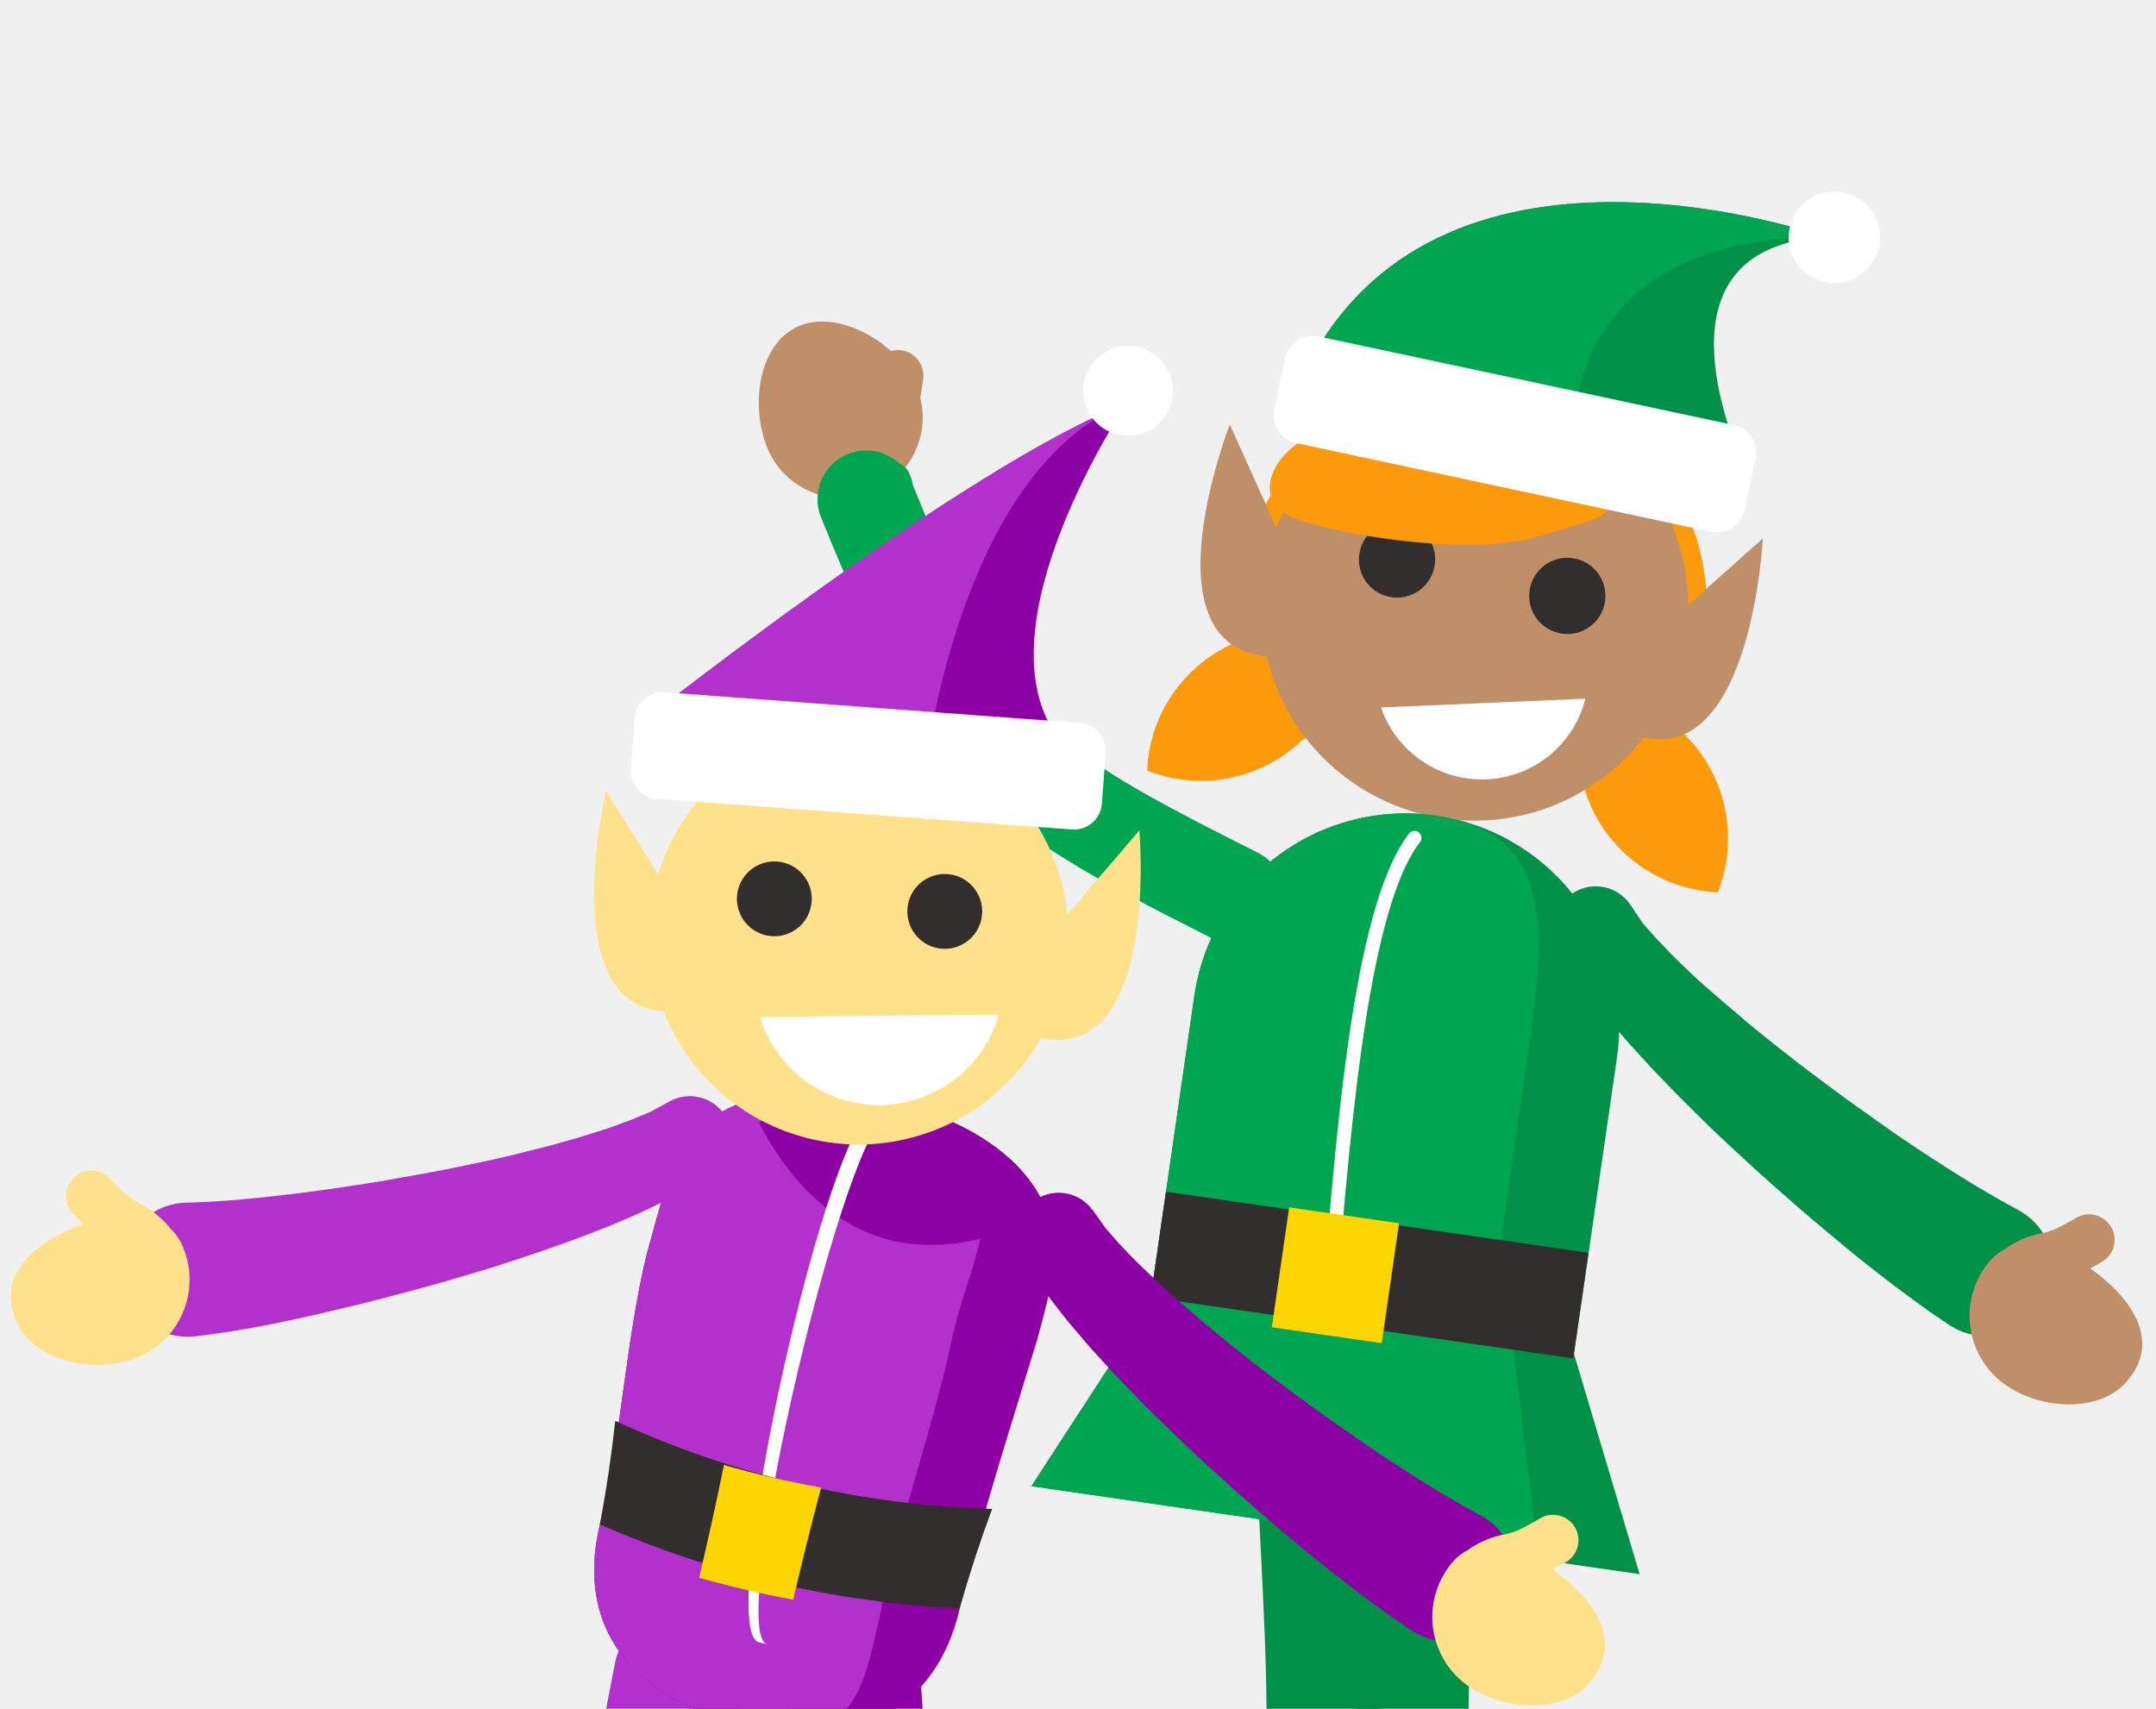
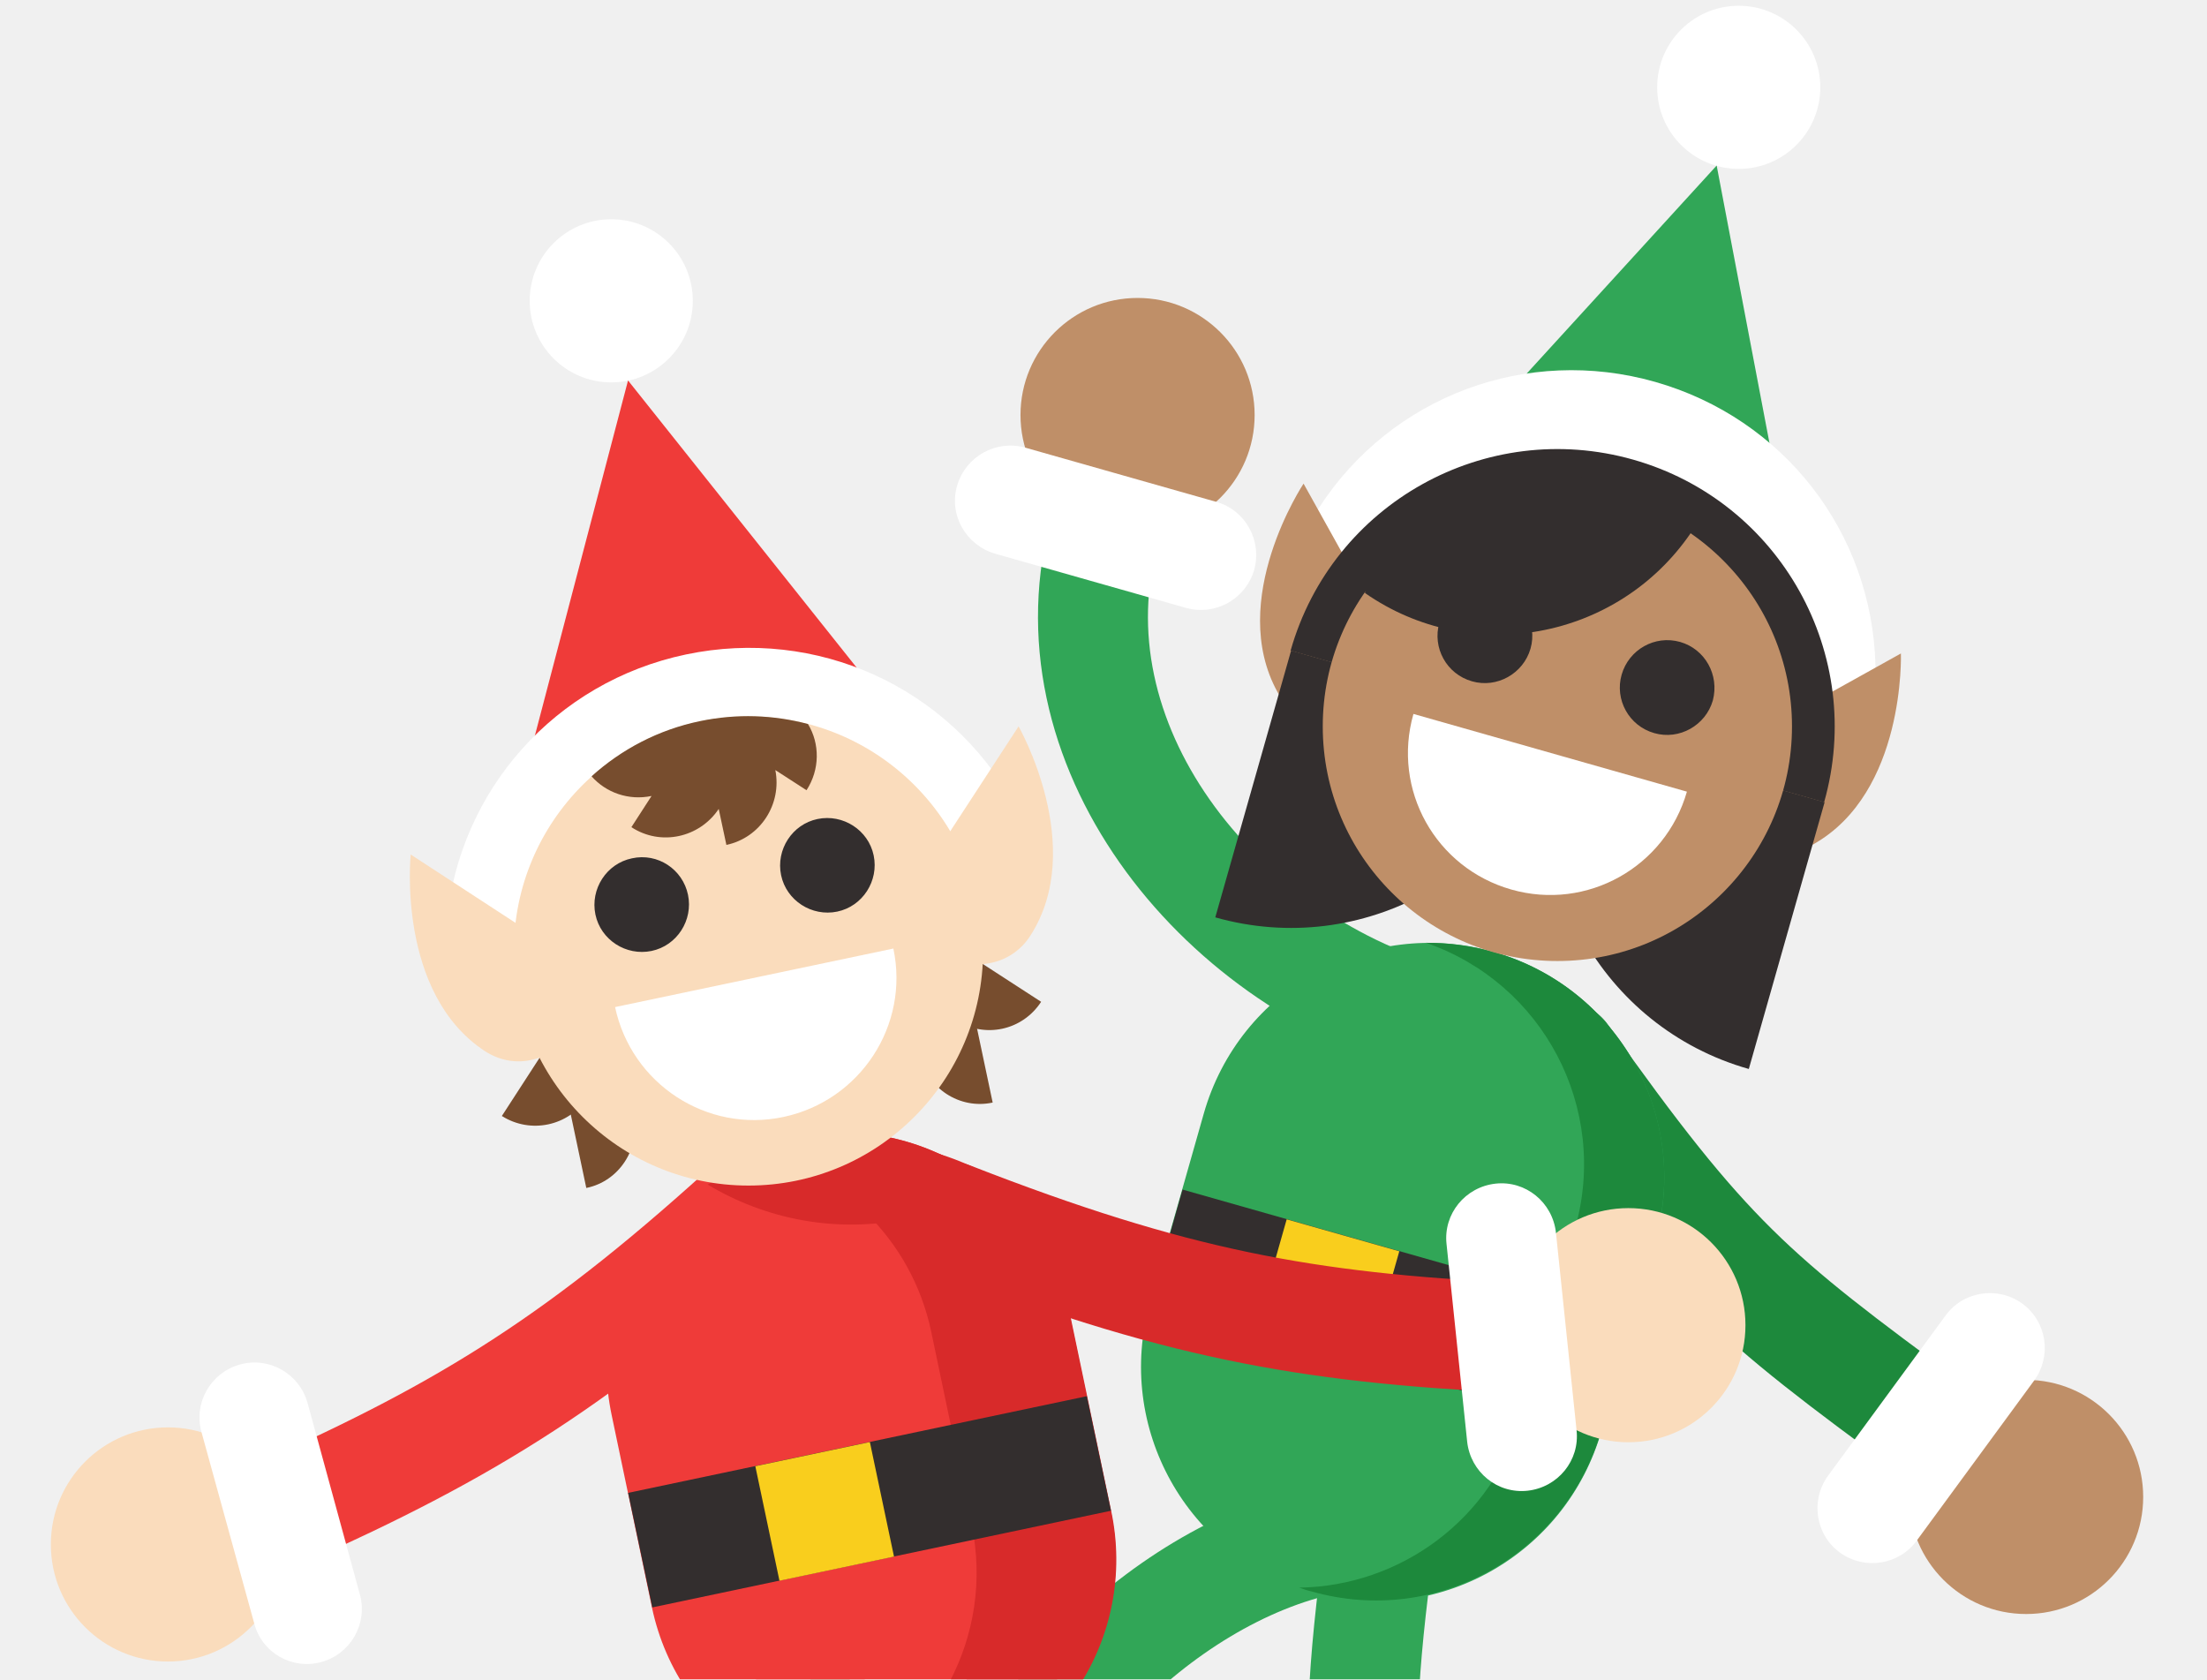
- <svg xmlns="http://www.w3.org/2000/svg" viewBox="0 0 492 390">
-   <defs>
-     <style>.cls-1{fill:none;}.cls-2{clip-path:url(#clip-path);}.cls-3{fill:#be8f68;}.cls-4{fill:#009047;}.cls-5{fill:#00a551;}.cls-6{fill:#fff;}.cls-7{fill:#fd9a0c;}.cls-8{fill:#332e2e;}.cls-9{fill:#fdd500;}.cls-10{fill:#8d00a3;}.cls-11{fill:#b231cc;}.cls-12{fill:#ffe18c;}</style>
-     <clipPath id="clip-path">
-       <rect class="cls-1" width="492" height="390" />
+ <svg xmlns="http://www.w3.org/2000/svg" xmlns:xlink="http://www.w3.org/1999/xlink" id="Layer_1" viewBox="0 0 460 350">
+   <style>.st2{fill:#bf8f68}.st3{fill:#fff}.st4{fill:none;stroke:#31a657;stroke-width:22.917;stroke-linecap:round;stroke-miterlimit:10}.st5{fill:#332e2e}.st6{fill:#f9ce1d}.st8{fill:#31a657}.st10{fill:none;stroke:#ef3b39;stroke-width:22.917;stroke-linecap:round;stroke-miterlimit:10}.st11{fill:#fadcbc}.st13{fill:#ef3b39}.st14{fill:#d82a2a}.st15{fill:none;stroke:#d82a2a;stroke-width:22.917;stroke-linecap:round;stroke-miterlimit:10}.st16{fill:#774d2e}</style>
+   <g>
+     <defs>
+       <path id="SVGID_1_" d="M0 0h460v350H0z" />
+     </defs>
+     <clipPath id="SVGID_2_">
+       <use xlink:href="#SVGID_1_" overflow="visible" />
    </clipPath>
-   </defs>
-   <g id="Layer_1" data-name="Layer 1">
-     <g id="New_Symbol-3" data-name="New Symbol">
-       <g class="cls-2">
-         <g id="Layer_1-2" data-name="Layer 1">
-           <g id="New_Symbol-4" data-name="New Symbol">
-             <path class="cls-3" d="M205.64,79.95a5.84,5.84,0,0,0-2.33.18c-5.88-5.33-14.37-8.46-20.91-5.75-9.41,3.9-11.21,18.37-7.31,27.79A18.41,18.41,0,0,0,210,90.74c.23-1.22.45-2.62.67-4.27A5.81,5.81,0,0,0,205.64,79.95Z" />
-             <path class="cls-4" d="M322.4,444.79a12.77,12.77,0,0,1-12.75-12.24c-.68-16.47-.37-30.89,0-46.15.33-15,.67-30.61,0-49.14a12.77,12.77,0,0,1,25.53-.88c.66,19.25.31,35.17,0,50.57-.32,14.85-.63,28.87,0,44.54a12.77,12.77,0,0,1-12.23,13.29Z" />
-             <path class="cls-4" d="M460.6,276.19l-.39-.21-4-2.21c-1.3-.72-2.9-1.7-4.73-2.76s-3.9-2.41-6.16-3.8L438,262.49c-2.55-1.75-5.29-3.52-8-5.49s-5.64-3.95-8.51-6.05-5.77-4.26-8.66-6.43-5.71-4.42-8.5-6.62-5.49-4.4-8-6.6l-3.76-3.21L389,225c-2.32-2-4.28-4-6.2-5.83s-3.41-3.54-4.88-5q-1.75-2-3.06-3.49L372,206.43l-.1-.14a9.52,9.52,0,0,0-12.46-2.76c-.22.13-.43.27-.64.41a48.7,48.7,0,0,0-86.24,23.46L262.9,294a48.72,48.72,0,1,0,96.43,14L369,241.35a49.21,49.21,0,0,0,.48-5.85c1.33,1.56,2.71,3.18,4.21,4.77l3.45,3.77,3.68,3.81c2.48,2.62,5.14,5.16,7.8,7.82s5.45,5.23,8.24,7.82,5.59,5.15,8.4,7.61,5.58,4.9,8.29,7.21,5.39,4.5,7.91,6.61,5,4,7.26,5.79,4.38,3.39,6.32,4.8,3.6,2.65,5,3.65l4.62,3.14c.4.27.84.54,1.28.78a15.31,15.31,0,1,0,14.66-26.89Z" />
-             <path class="cls-3" d="M479,291c-.66-.52-1.34-1-2-1.51.86-.46,1.79-1,2.82-1.6a5.81,5.81,0,0,0-5.91-10c-5.05,3-6.53,3.29-8,3.58a21.46,21.46,0,0,0-7.65,3.09,5.91,5.91,0,0,0-.6.44,12.1,12.1,0,0,0-4.1,3.44,19.23,19.23,0,0,0,4,27.58c8,5.65,21.48,6.65,27.84-.8C492.62,306.88,487.56,297.76,479,291Z" />
-             <path class="cls-4" d="M396.29,102.92c.17-1.42-20.67-46.35,20.17-48.82,0,0-86.16-30.77-117.6,28.6l97.42,20.21" />
-             <path class="cls-5" d="M359,102.92c.17-1.42-4.54-48.82,57.5-48.82,0,0-86.16-30.77-117.6,28.6l97.42,20.21" />
-             <path class="cls-6" d="M408.2,53.39a10.44,10.44,0,1,0,11.2-9.62A10.44,10.44,0,0,0,408.2,53.39Z" />
-             <path class="cls-7" d="M389,173.25a33.27,33.27,0,0,0-6.87-7.68,53.05,53.05,0,1,0-98.21-19.7,33.31,33.31,0,0,0-22.15,30,33.32,33.32,0,0,0,35.1-6.69c.43-.28.86-.57,1.32-.81,12.3-6.58,27.57-11.26,41.55-6.85a65.77,65.77,0,0,1,20.43,10.27A33.31,33.31,0,0,0,392,203.66,33.33,33.33,0,0,0,389,173.25Z" />
-             <path class="cls-3" d="M402.27,122.91s-2.49,51-27.21,45.43a48.73,48.73,0,0,1-86-18.52c-28.06-2.66-8.42-52.92-8.42-52.92l10.62,23.54a48.73,48.73,0,0,1,94,17.62Z" />
-             <path class="cls-6" d="M315.16,161.47a24.34,24.34,0,0,0,46.63-2Z" />
-             <polygon class="cls-3" points="336.58 153.94 329.56 152.44 330.17 141.99 340.29 144.15 336.58 153.94" />
-             <path class="cls-8" d="M366.17,137.82a8.7,8.7,0,1,1-6.69-10.32A8.71,8.71,0,0,1,366.17,137.82Z" />
-             <path class="cls-8" d="M327.31,129.51a8.7,8.7,0,1,1-6.69-10.32A8.71,8.71,0,0,1,327.31,129.51Z" />
-             <path class="cls-7" d="M353.16,101.91c-8.19-4-27.92-9.53-44.26-5.18l-3.09.07c-16.33,4.35-20,16.88-11.81,20.85h0c8.19,4,39.78,9.41,56.12,5.06l10.47-3.15c16.33-4.35.76-13.68-7.43-17.65Z" />
-             <path class="cls-6" d="M400.63,104.73l-2.49,11.63a6.48,6.48,0,0,1-7.7,5l-94.67-20.23a6.48,6.48,0,0,1-5-7.7l2.49-11.63a6.48,6.48,0,0,1,7.7-5L395.65,97a6.48,6.48,0,0,1,5,7.7" />
-             <path class="cls-4" d="M299.68,444.79A12.79,12.79,0,0,1,287,430.61c3.13-28.3,2.07-49.75.71-76.91-.26-5.22-.53-10.63-.78-16.31a12.77,12.77,0,0,1,12.2-13.32h.57a12.77,12.77,0,0,1,12.75,12.21c.25,5.63.52,11,.77,16.17,1.35,27.18,2.52,50.66-.84,81A12.77,12.77,0,0,1,299.68,444.79Z" />
-             <path class="cls-5" d="M327.71,186.15a48.57,48.57,0,0,0-37.81,10.51,11.09,11.09,0,0,0-2.79-2c-50.26-25.29-56.81-30-78.75-83.84-.23-1-.81-4.27-3.14-5a11.08,11.08,0,0,0-18.64,8.78,1.69,1.69,0,0,0-.07.18l.1.3a11.05,11.05,0,0,0,.75,3c24.45,60.12,34.09,68.31,89.06,96a48.71,48.71,0,0,0-3.9,13.26L262.9,294a48.72,48.72,0,0,0,41.23,55.19c26.63,3.85,31.33-17.51,35.18-44.14l9.63-66.56C352.8,211.82,354.34,190,327.71,186.15Z" />
-             <path class="cls-6" d="M301.79,319.41h-.12a1.58,1.58,0,0,1-1.46-1.7l.67-8.75c3.8-50,7.73-101.71,20.57-118.58a1.59,1.59,0,1,1,2.52,1.92C311.7,208.4,307.63,261.95,304,309.19l-.67,8.76A1.59,1.59,0,0,1,301.79,319.41Z" />
-             <polygon class="cls-4" points="374.16 359.28 235.37 339.2 264.18 294.92 359.08 308.65 374.16 359.28" />
-             <polygon class="cls-5" points="351.15 355.95 235.37 339.2 264.18 294.92 345.22 306.65 351.15 355.95" />
-             <rect class="cls-8" x="300.37" y="242.32" width="24.35" height="97.43" transform="translate(-20.24 558.68) rotate(-81.77)" />
-             <rect class="cls-9" x="290.94" y="278.41" width="27.65" height="25.34" transform="translate(-26.96 551.02) rotate(-81.77)" />
-             <path class="cls-10" d="M216.16,440.8c-.08-.55-.17-1.11-.27-1.69-1.37,0-6.22-54.1-6-62.13-1-6.24-13.79-8.89-20.33-7.14s-11,8.25-9.81,14.51c6.34,31.79,9.31,48.62,10.49,55.41a13.42,13.42,0,0,0,.94,4.32,8.33,8.33,0,0,0-.25,2c0,5.81,6,10.52,13.51,10.52S218,451.88,218,446.07A8.76,8.76,0,0,0,216.16,440.8Z" />
-             <path class="cls-11" d="M152.8,445.29c.13-.54.26-1.09.38-1.67-1.28-.48,14.65-52.45,17.92-59.79,1.4-6.17-9.41-13.44-16.14-14.28s-13.32,3.48-14.56,9.74c-6.13,31.83-9.72,48.54-11.19,55.27a13.42,13.42,0,0,0-.76,4.36,8.33,8.33,0,0,0-1,1.75c-2.19,5.38,1.63,12,8.54,14.84s14.29.73,16.48-4.65A8.76,8.76,0,0,0,152.8,445.29Z" />
-             <path class="cls-10" d="M236.66,305.87c-5.57,18.29-12.59,40-17.2,59.17-4.6,23.78-21.75,33.45-45.34,29.48-.72-.12-1.46-.25-2.23-.4s-1.52-.32-2.32-.51c-25.62-5.94-39.18-22.86-32.13-47.7,4.4-19.25,5.57-41.11,10.17-59.71,3.9-14.05,6.19-25.4,15.16-31.24,8.23-5.48,19.5-7,31.8-5.36q4,.54,8.17,1.51c1,.23,1.93.47,2.84.72l1.11.33.57.17.42.13c13.22,4,24,10.76,29.35,20.17a29,29,0,0,1,1.93,4.14C242.22,285.24,239.92,294,236.66,305.87Z" />
-             <path class="cls-11" d="M201.86,363.58c-4.85,23.35-6.71,33.95-27.74,30.94-.72-.12-1.46-.25-2.23-.4s-1.52-.32-2.32-.51c-25.62-5.94-39.18-22.86-32.13-47.7,4.4-19.25,5.57-41.11,10.17-59.71,3.9-14.05,6.19-25.4,15.16-31.24,8.23-5.48,19.5-7,31.8-5.36q4,.54,8.17,1.51c1,.23,1.93.47,2.84.72l1.11.33.57.17.42.13c15.5,4.7,19.05,13.91,16.48,27.85q-.2,1.17-.46,2.4c-1.45,6.9-5.06,15.63-6.77,24.31C213,325,206.22,344.5,201.86,363.58Z" />
-             <path class="cls-10" d="M239,276.76c-1.08.57-2.16,1.11-3.26,1.62a65,65,0,0,1-12,4.32,46.85,46.85,0,0,1-11.37,1.44c-17.51.08-30.74-11.53-39.15-27.89,5.9-3.93,13.24-6,21.4-6.65q4,.54,8.17,1.51c1,.23,1.93.47,2.84.72l1.11.33.57.17.42.13c13.22,4,24,10.76,29.35,20.17A29,29,0,0,1,239,276.76Z" />
-             <path class="cls-6" d="M203.25,254.55c-9.3-2.31-37.93,118.31-28.16,120.74l-1.84-.43c-10.71-2.37,16.61-123.69,26.81-121.43C201.66,253.83,201.65,254.2,203.25,254.55Z" />
-             <path class="cls-8" d="M219,367.08a230.9,230.9,0,0,1-82.12-19.16q2.21-11.65,3.52-23.62a219.86,219.86,0,0,0,86,20.09Q222.24,355.67,219,367.08Z" />
-             <path class="cls-9" d="M181,365.11q-10.84-2-21.45-5,3-12.83,5.66-25.75a215.6,215.6,0,0,0,22.17,5.15Q184,352.27,181,365.11Z" />
-             <path class="cls-11" d="M162.7,267.56l-4.23,2.86c-1.69,1-3.78,2.13-6.18,3.42-2.19,1-4.68,2.29-7.38,3.48s-5.63,2.47-8.72,3.61l-4.77,1.85-5,1.78c-3.39,1.25-6.9,2.34-10.47,3.54s-7.21,2.26-10.85,3.34-7.3,2.13-10.91,3.08-7.17,1.91-10.63,2.78-6.83,1.63-10,2.4-6.25,1.38-9.08,2-5.44,1.09-7.8,1.5-4.4.77-6.14,1l-5.54.76a15.31,15.31,0,1,1-4.16-30.34q.74-.1,1.47-.13l.47,0,4.6-.18c1.48-.07,3.35-.23,5.46-.37s4.56-.42,7.21-.66l8.61-1c3.06-.43,6.3-.81,9.65-1.34s6.81-1,10.31-1.64,7.06-1.25,10.62-1.91,7.08-1.42,10.55-2.15,6.88-1.51,10.11-2.35l4.8-1.2,4.52-1.26c3-.78,5.62-1.7,8.15-2.47s4.63-1.66,6.61-2.35q2.47-1.06,4.29-1.77l4.47-2.42.11-.06a9.52,9.52,0,0,1,9.87,16.26Z" />
-             <path class="cls-11" d="M145.9,165.2S220,106.43,257.05,92c0,0-34.29,51-15.63,76.35l-95.53-3.2" />
-             <path class="cls-10" d="M211.67,172.08s8.37-65.65,45.39-80c0,0-34.29,51-15.63,76.35Z" />
-             <path class="cls-12" d="M237.52,237A47.82,47.82,0,0,1,196,261.22c-1.18,0-2.38,0-3.57-.13a47.82,47.82,0,0,1-41-30.27c-24.84-1.53-13.13-50.29-13.13-50.29l11.91,19a47.85,47.85,0,0,1,45.71-33.9c1.18,0,2.38,0,3.57.13a47.82,47.82,0,0,1,44.06,43L260,189.52S264.7,242.29,237.52,237Z" />
-             <path class="cls-6" d="M227.93,231.57a28.42,28.42,0,0,1-54.51.53Z" />
-             <path class="cls-8" d="M168.19,204.51a8.54,8.54,0,1,0,9.14-7.88A8.54,8.54,0,0,0,168.19,204.51Z" />
-             <path class="cls-8" d="M207.08,207.38a8.54,8.54,0,1,0,9.14-7.88A8.54,8.54,0,0,0,207.08,207.38Z" />
-             <path class="cls-6" d="M144.84,163.86,144,175.5a6.36,6.36,0,0,0,5.88,6.82l94.75,7a6.36,6.36,0,0,0,6.82-5.88l.86-11.64A6.36,6.36,0,0,0,246.4,165l-94.75-7a6.36,6.36,0,0,0-6.82,5.88" />
-             <path class="cls-6" d="M247.39,87.11a10.25,10.25,0,1,0,12.11-7.94A10.24,10.24,0,0,0,247.39,87.11Z" />
-             <path class="cls-10" d="M249.37,276.18l2.93,4.16q1.31,1.45,3.06,3.49c1.47,1.5,3,3.22,4.88,5s3.88,3.81,6.2,5.83l3.49,3.14,3.76,3.21c2.52,2.2,5.28,4.36,8,6.6s5.62,4.43,8.5,6.62,5.76,4.36,8.66,6.43,5.73,4.12,8.51,6.05,5.49,3.74,8,5.49l7.27,4.72c2.26,1.39,4.33,2.72,6.16,3.8s3.43,2,4.73,2.76l4,2.21.39.21a15.31,15.31,0,1,1-14.66,26.89c-.44-.24-.87-.51-1.28-.78l-4.62-3.14c-1.44-1-3.1-2.24-5-3.65s-4-3-6.32-4.8-4.7-3.73-7.26-5.79-5.22-4.27-7.91-6.61-5.51-4.71-8.29-7.21-5.6-5-8.4-7.61-5.54-5.22-8.24-7.82-5.32-5.2-7.8-7.82l-3.68-3.81L251,310c-2.26-2.4-4.3-4.9-6.21-7.11s-3.56-4.5-5.07-6.39c-1.58-2.22-2.93-4.2-4-5.81l-2.52-4.44a9.52,9.52,0,0,1,16-10.22Z" />
-             <path class="cls-12" d="M356.4,359.73c-.66-.52-1.34-1-2-1.51.86-.46,1.79-1,2.82-1.6a5.81,5.81,0,1,0-5.91-10c-5.05,3-6.53,3.29-8,3.58a21.46,21.46,0,0,0-7.65,3.09,5.91,5.91,0,0,0-.6.44,12.1,12.1,0,0,0-4.1,3.44,19.23,19.23,0,0,0,4,27.58c8,5.65,21.48,6.65,27.84-.8C370,375.57,365,366.45,356.4,359.73Z" />
-             <path class="cls-12" d="M41.82,284.77a12.12,12.12,0,0,0-3-4.43,5.54,5.54,0,0,0-.45-.59,21.48,21.48,0,0,0-6.51-5.06c-1.29-.67-2.63-1.36-6.67-5.61a5.81,5.81,0,1,0-8.42,8c.83.87,1.58,1.63,2.28,2.31q-1.19.42-2.36.9C6.6,284.44-.76,291.83,3.84,301.84c4.09,8.9,17.33,11.62,26.57,8.37A19.23,19.23,0,0,0,41.82,284.77Z" />
+     <g clip-path="url(#SVGID_2_)">
+       <g>
+         <g>
+           <path d="M325.8 220.2c29.9 42.2 39.3 49.9 76.8 77.4" fill="none" stroke="#1d893c" stroke-width="22.917" stroke-linecap="round" stroke-miterlimit="10" />
+           <g>
+             <circle class="st2" cx="422.3" cy="312" r="24.4" />
+           </g>
+           <g>
+             <g>
+               <path class="st3" d="M399.5 321.1l24.5-33.4c3.7-5.1 2.6-12.3-2.5-16-5.1-3.7-12.3-2.6-16 2.5L381 307.6c-3.7 5.1-2.6 12.3 2.5 16 5.1 3.7 12.3 2.6 16-2.5z" />
+             </g>
          </g>
        </g>
-         <rect class="cls-1" x="64" y="43" width="377" height="347" />
+         <g>
+           <path class="st4" d="M287.6 320.9c-7.8 56.5-1.5 60.1 8.4 84.6" />
+           <g>
+             <path class="st5" d="M253.1 435.2c4.6 11.4 17.5 16.8 28.9 12.3 8.8-3.6 13.1-13.6 9.5-22.4l-6.2-15.2 21.2-8.6 18.8 46.4c1.2 2.9-.2 6.3-3.2 7.5l-51.9 21c-11.1 4.5-24.1-.3-29-11.3-5.2-11.7.3-25.1 11.9-29.7z" />
+             <g>
+               <path class="st6" d="M293.6 430.3l8-3.2c2.9-1.2 4.4-4.5 3.2-7.5-1.2-2.9-4.5-4.4-7.5-3.2l-8 3.2c-2.9 1.2-4.4 4.5-3.2 7.5 1.2 3 4.6 4.4 7.5 3.2z" />
+             </g>
+           </g>
+         </g>
+         <g>
+           <path class="st4" d="M276.6 320.8c-35.8 7.3-70.4 44.9-70 71.3" />
+           <g>
+             <path class="st5" d="M156 404.4c.2 12.2 10.3 22 22.5 21.8 9.5-.2 17.1-8 16.9-17.5l-.3-16.4 22.9-.4.8 50.1c.1 3.2-2.5 5.8-5.6 5.8l-56 .9c-12 .2-22.4-9-23.1-21-.6-12.5 9.4-23.1 21.9-23.3z" />
+             <g>
+               <path class="st6" d="M195.5 414.5l8.6-.1c3.2-.1 5.7-2.7 5.6-5.8s-2.7-5.7-5.8-5.6l-8.6.1c-3.2.1-5.7 2.7-5.6 5.8s2.6 5.6 5.8 5.6z" />
+             </g>
+           </g>
+         </g>
+         <g>
+           <path fill="#ee3c39" d="M261.2 301.6l38.6 10.9 8.4-103.1z" />
+           <path class="st8" d="M311.3 198.4c-26-7.4-53 7.7-60.4 33.7l-11.2 39.4c-7.4 26 7.7 53 33.7 60.4 26 7.4 53-7.7 60.4-33.7l11.2-39.4c7.4-26-7.7-53-33.7-60.4z" />
+           <path d="M311.3 198.4c-4.7-1.3-9.4-1.9-14.1-1.9 24.4 8.4 38.2 34.4 31.1 59.5l-11.2 39.4c-6 21.3-25.3 35.2-46.3 35.5.8.3 1.7.6 2.6.8 26 7.4 53-7.7 60.4-33.7l11.2-39.4c7.4-25.8-7.7-52.8-33.7-60.2z" fill="#1d893c" />
+         </g>
+         <g>
+           <path class="st4" d="M298.1 212.4c-44.7-12.7-80.4-57.7-67.7-102.4" />
+           <g>
+             <circle class="st2" cx="237.1" cy="86.5" r="24.4" />
+           </g>
+           <g>
+             <g>
+               <path class="st3" d="M253.5 104.6l-39.8-11.3c-6.1-1.7-12.4 1.8-14.2 7.9s1.8 12.4 7.9 14.2l39.8 11.3c6.1 1.7 12.4-1.8 14.2-7.9 1.7-6.1-1.8-12.5-7.9-14.2z" />
+             </g>
+           </g>
+         </g>
+         <g>
+           <path transform="rotate(15.85 290.0976 272.9802)" class="st5" d="M241.3 260.8H339v24.4h-97.7z" />
+           <path transform="rotate(15.85 276.5778 269.1456)" class="st6" d="M264.4 257h24.4v24.4h-24.4z" />
+         </g>
+         <g>
+           <g>
+             <g>
+               <circle class="st3" cx="362.4" cy="18.2" r="17" />
+               <path class="st8" d="M378.2 141.7L357.8 34.5l-73.6 80.6z" />
+             </g>
+             <g>
+               <path class="st3" d="M372.7 152.8c-5.9-1.7-10.2-7-10.4-13.4-.4-15.2-10.5-28.2-25.1-32.3-14.6-4.1-30 1.6-38.3 14.3-4.3 6.6-13.2 8.5-19.8 4.1-6.6-4.3-8.5-13.2-4.1-19.8 15.1-23.2 43.3-33.7 70-26.1 26.7 7.6 45.2 31.3 45.9 59.1.2 7.9-6 14.5-13.9 14.7-1.5 0-2.9-.2-4.3-.6z" />
+             </g>
+           </g>
+           <g>
+             <path class="st2" d="M396.2 136.2l-30.9 17.2c-2.9 1.6-5.2 4.3-6.1 7.8-1.9 6.9 2 14 8.9 16 3.4 1 6.9.5 9.8-1.2 19.3-10.8 18.3-39.8 18.3-39.8zM288.9 131.7l-17.2-30.9s-16.1 24.2-5.4 43.5c1.6 2.9 4.3 5.2 7.8 6.1 6.9 1.9 14-2 16-8.9.9-3.4.4-6.9-1.2-9.8z" />
+           </g>
+           <g>
+             <path class="st5" d="M324.7 151.4c-8.7 30.7-40.7 48.5-71.4 39.8l15.8-55.6 55.6 15.8z" />
+             <path class="st5" d="M324.7 151.4c-8.7 30.7 9.1 62.7 39.8 71.4l15.8-55.6-55.6-15.8z" />
+           </g>
+           <path class="st5" d="M269 135.6c8.7-30.7 40.7-48.5 71.4-39.8s48.5 40.7 39.8 71.4L269 135.6z" />
+           <circle class="st2" cx="324.6" cy="151.4" r="48.9" />
+           <g>
+             <g>
+               <path class="st5" d="M319 135.2c-1.5 5.2-7 8.3-12.2 6.8-5.3-1.5-8.3-7-6.8-12.2 1.5-5.2 6.9-8.3 12.2-6.8 5.2 1.5 8.3 7 6.8 12.2zM357 146c-1.5 5.2-7 8.3-12.2 6.8-5.3-1.5-8.3-7-6.8-12.2 1.5-5.2 6.9-8.3 12.2-6.8 5.2 1.5 8.2 6.9 6.8 12.2z" />
+             </g>
+             <path class="st3" d="M351.6 165c-4.5 15.7-20.8 24.9-36.6 20.4s-24.9-20.8-20.4-36.6l57 16.2z" />
+           </g>
+           <path class="st5" d="M352.4 111.1c-4.1-12.5-26.9-13.2-39.6-10.5-11.8 2.5-27.2 9.6-28.3 23 22.1 15.4 52.6 9.8 67.9-12.5z" />
+         </g>
+       </g>
+       <g>
+         <g>
+           <path class="st10" d="M158.3 249.5c-36.7 33.7-60.6 48.4-99.8 65.9" />
+           <g>
+             <circle class="st11" cx="35" cy="321.9" r="24.4" />
+           </g>
+           <g>
+             <g>
+               <path class="st3" d="M53 338.4l-11-39.9c-1.7-6.1 1.9-12.4 8-14.1s12.4 1.9 14.1 8L75 332.3c1.7 6.1-1.9 12.4-8 14.1s-12.4-1.9-14-8z" />
+             </g>
+           </g>
+         </g>
+         <g>
+           <path fill="#32a558" d="M168.9 351.7l39.3-8.2-40.6-95.2z" />
+           <path class="st13" d="M165.2 237.1c-26.4 5.6-43.3 31.5-37.7 57.9l8.4 40.1c5.6 26.4 31.5 43.3 57.9 37.7 26.4-5.6 43.3-31.5 37.7-57.9l-8.4-40.1c-5.5-26.4-31.4-43.3-57.9-37.7z" />
+           <path class="st14" d="M231.6 314.9l-8.4-40.1c-5.6-26.4-31.5-43.3-57.9-37.7-3.1.7-6 1.6-8.8 2.8 18.3 3.9 33.5 18.2 37.6 37.7l8.4 40.1c4.9 23.3-7.7 46.3-28.9 55.1 6.5 1.4 13.4 1.5 20.3 0 26.4-5.6 43.3-31.5 37.7-57.9z" />
+           <path class="st14" d="M189.3 254c7-1.5 13.4-4.2 19.1-7.8-12.1-7.3-26.9-10.2-41.8-7.1-7 1.5-13.4 4.2-19.1 7.8 12.2 7.3 26.9 10.2 41.8 7.1z" />
+         </g>
+         <g>
+           <path class="st15" d="M210.9 356.5c4.3 20.3 10.4 49.3 15.9 75.2" />
+           <g>
+             <path class="st5" d="M278.9 432.4c2.5 12-5.1 23.7-17.1 26.3-9.3 2-18.4-4-20.4-13.3l-3.4-16.1-22.4 4.7 10.3 49c.7 3.1 3.7 5.1 6.8 4.4l54.8-11.6c11.8-2.5 19.9-13.7 17.8-25.6-2.2-12.3-14.2-20.4-26.4-17.8z" />
+             <g>
+               <path class="st6" d="M242.5 451l-8.4 1.8c-3.1.7-6.1-1.3-6.8-4.4-.7-3.1 1.3-6.1 4.4-6.8l8.4-1.8c3.1-.7 6.1 1.3 6.8 4.4.7 3.1-1.3 6.2-4.4 6.8z" />
+             </g>
+           </g>
+         </g>
+         <g>
+           <path class="st10" d="M168.9 351.7c4.3 20.3 13.2 62.4 18.6 88.2" />
+           <g>
+             <path class="st5" d="M140.2 461.6c2.5 12 14.3 19.6 26.3 17.1 9.3-2 15.2-11.1 13.3-20.4l-3.4-16.1 22.4-4.7 10.3 49c.7 3.1-1.3 6.1-4.4 6.8l-54.8 11.6c-11.8 2.5-23.7-4.6-26.6-16.2-3.1-12.2 4.6-24.5 16.9-27.1z" />
+             <g>
+               <path class="st6" d="M180.9 464l8.4-1.8c3.1-.7 5.1-3.7 4.4-6.8-.7-3.1-3.7-5.1-6.8-4.4l-8.4 1.8c-3.1.7-5.1 3.7-4.4 6.8.7 3.1 3.7 5.1 6.8 4.4z" />
+             </g>
+           </g>
+         </g>
+         <g>
+           <path transform="rotate(-11.902 181.3017 313.0586)" class="st5" d="M132.4 300.8h97.7v24.4h-97.7z" />
+           <path transform="rotate(-11.902 171.9438 315.0882)" class="st6" d="M159.7 302.8h24.4v24.4h-24.4z" />
+         </g>
+         <g>
+           <path class="st15" d="M198.1 253.6c46.4 18.1 74 23.1 116.9 25.2" />
+           <g>
+             <circle class="st11" cx="339.4" cy="276.2" r="24.4" />
+           </g>
+           <g>
+             <g>
+               <path class="st3" d="M328.6 298.1l-4.3-41.2c-.7-6.3-6.3-10.9-12.6-10.2s-10.9 6.3-10.2 12.6l4.3 41.2c.7 6.3 6.3 10.9 12.6 10.2s10.9-6.3 10.2-12.6z" />
+             </g>
+           </g>
+         </g>
+         <g>
+           <g>
+             <g>
+               <path class="st16" d="M118.6 211c5.9 3.9 7.6 11.8 3.8 17.8-3.9 5.9-11.8 7.6-17.8 3.8l14-21.6z" />
+               <path class="st16" d="M116.9 222.5c6.9-1.5 13.8 3 15.2 9.9s-3 13.8-9.9 15.2l-5.3-25.1z" />
+             </g>
+             <g>
+               <path class="st16" d="M195.4 194.8c-3.9 5.9-2.2 13.9 3.8 17.8s13.9 2.2 17.8-3.8l-21.6-14z" />
+               <path class="st16" d="M201.6 204.7c-6.9 1.5-11.4 8.3-9.9 15.2 1.5 6.9 8.3 11.4 15.2 9.9l-5.3-25.1z" />
+             </g>
+           </g>
+           <g>
+             <g>
+               <circle class="st3" cx="127.4" cy="62.7" r="17" />
+               <path class="st13" d="M198.9 164.7l-68-85.4-27.7 105.6z" />
+             </g>
+             <g>
+               <path class="st3" d="M201.6 188.3c-6 1.3-12.3-1.4-15.4-7-7.4-13.2-22.4-20-37.3-16.9-14.9 3.1-25.8 15.4-27.3 30.5-.8 7.9-7.7 13.6-15.6 12.9-7.9-.8-13.6-7.7-12.9-15.6 2.6-27.6 22.7-50.1 49.9-55.8s54.6 6.7 68.2 30.9c3.9 6.9 1.4 15.6-5.5 19.5-1.4.7-2.7 1.2-4.1 1.5z" />
+             </g>
+           </g>
+           <g>
+             <path class="st11" d="M212.3 151.4L193 181c-1.8 2.8-2.6 6.2-1.8 9.7 1.5 7 8.3 11.5 15.3 10 3.5-.7 6.4-2.8 8.2-5.6 12-18.5-2.4-43.7-2.4-43.7zM115.2 197.4l-29.6-19.3s-3 28.9 15.5 41c2.8 1.8 6.2 2.6 9.7 1.8 7-1.5 11.5-8.3 10-15.3-.7-3.5-2.8-6.4-5.6-8.2z" />
+           </g>
+           <circle class="st11" cx="156" cy="198.2" r="48.9" />
+           <path class="st16" d="M145.9 150.3c-8.7 1.8-16.4 5.9-22.6 11.5 3 3.4 7.7 5.1 12.5 4.1l-4.2 6.5c6.1 4 14.2 2.2 18.2-3.8l1.6 7.5c7.1-1.5 11.6-8.5 10.2-15.6l6.5 4.2c2.8-4.3 2.8-9.7.3-13.8-7.2-1.9-14.8-2.2-22.5-.6z" />
+           <g>
+             <g>
+               <path class="st5" d="M143.4 186.5c1.1 5.3-2.3 10.6-7.6 11.7-5.3 1.1-10.6-2.3-11.7-7.6-1.1-5.3 2.3-10.6 7.6-11.7 5.4-1.2 10.6 2.3 11.7 7.6zM182.1 178.3c1.1 5.3-2.3 10.6-7.6 11.7-5.3 1.1-10.6-2.3-11.7-7.6-1.1-5.3 2.3-10.6 7.6-11.7 5.3-1.1 10.6 2.3 11.7 7.6z" />
+             </g>
+             <path class="st3" d="M186.2 197.7c3.4 16-6.9 31.7-22.9 35.1-16 3.4-31.7-6.9-35.1-22.9l58-12.2z" />
+           </g>
+         </g>
      </g>
    </g>
  </g>
</svg>
